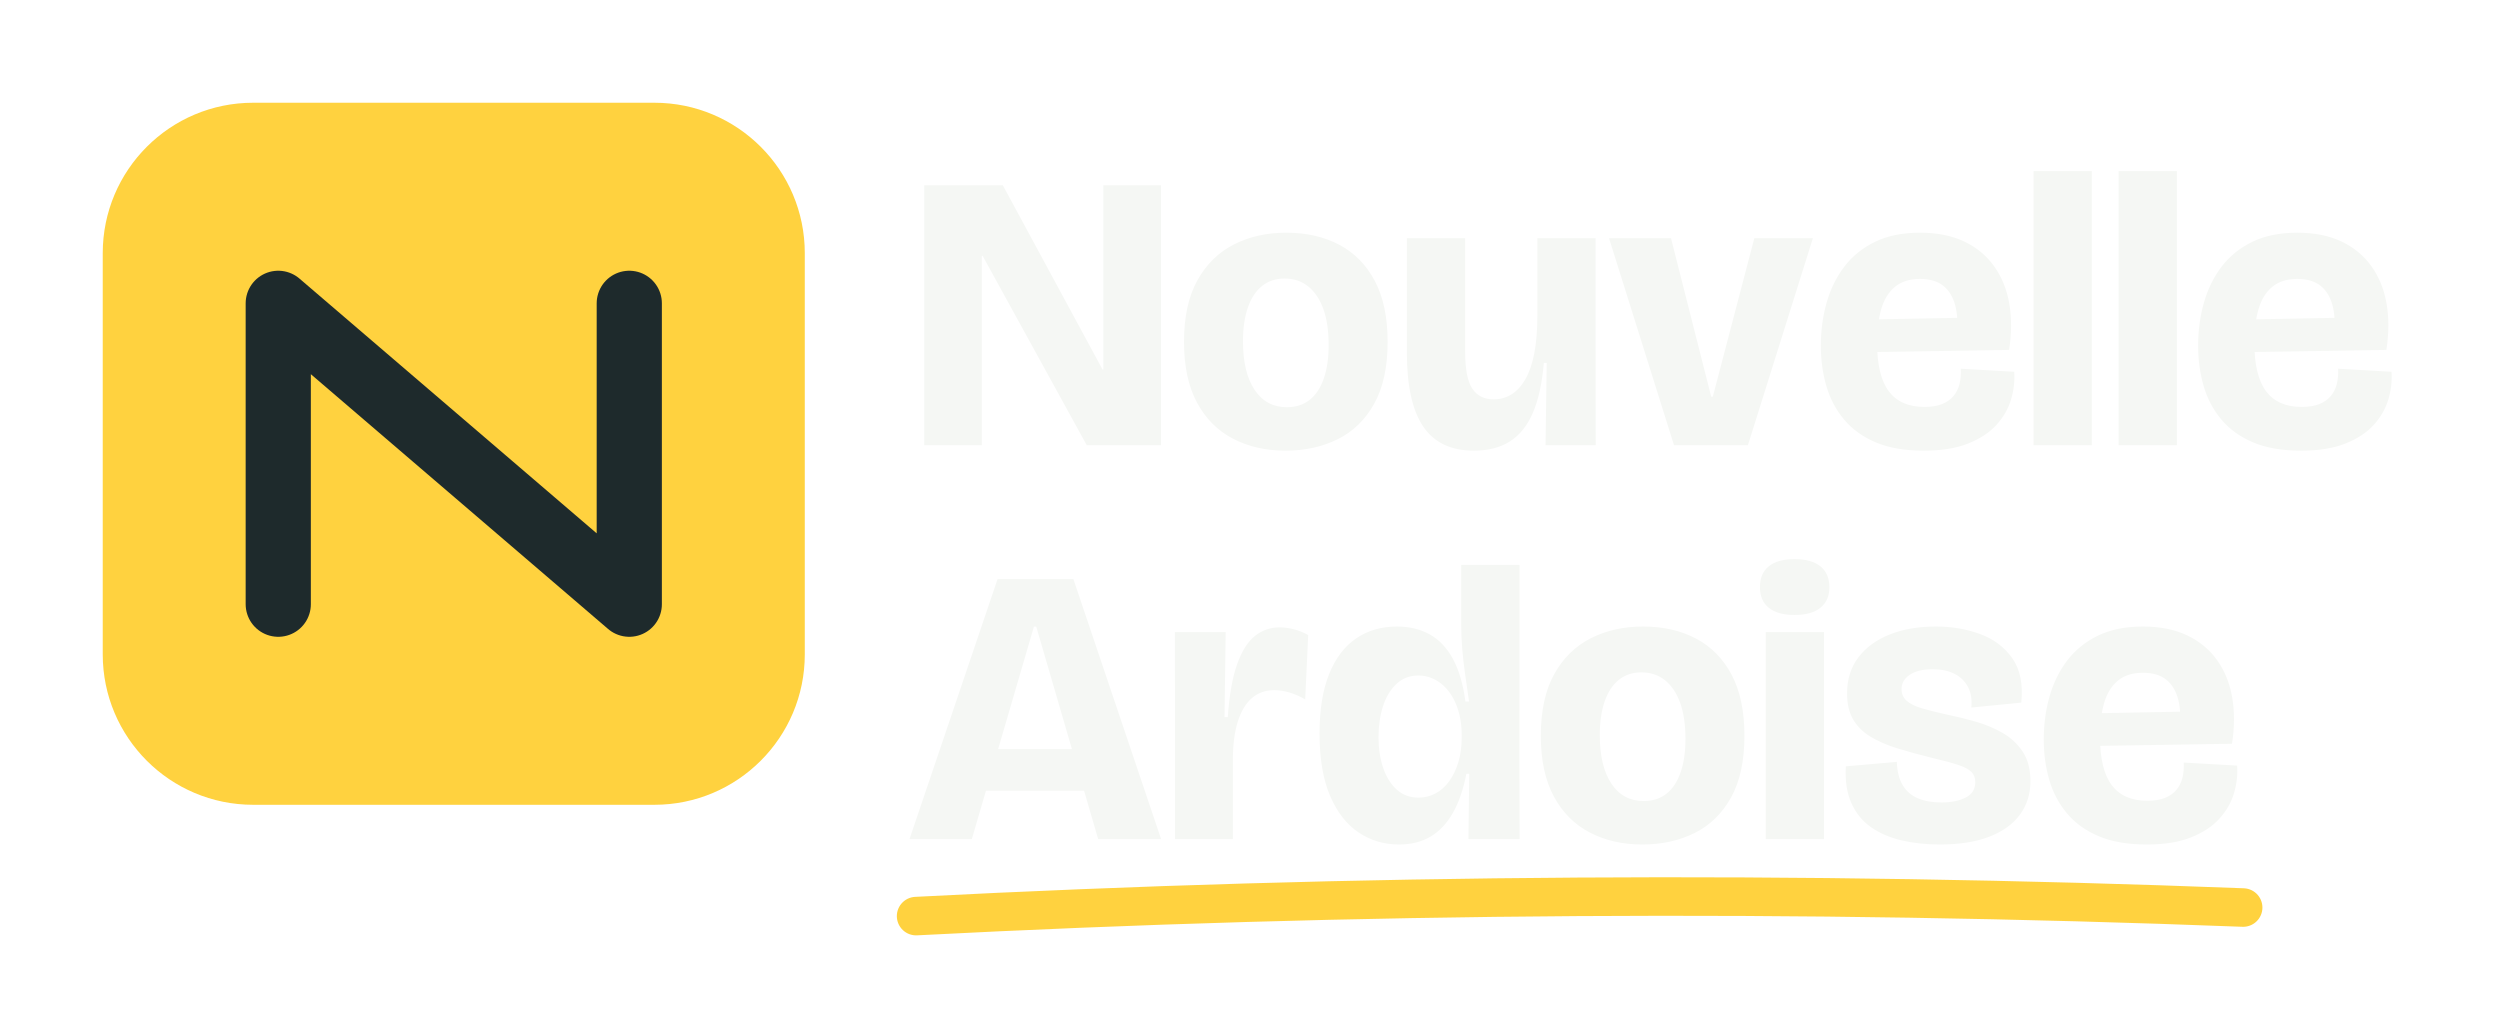
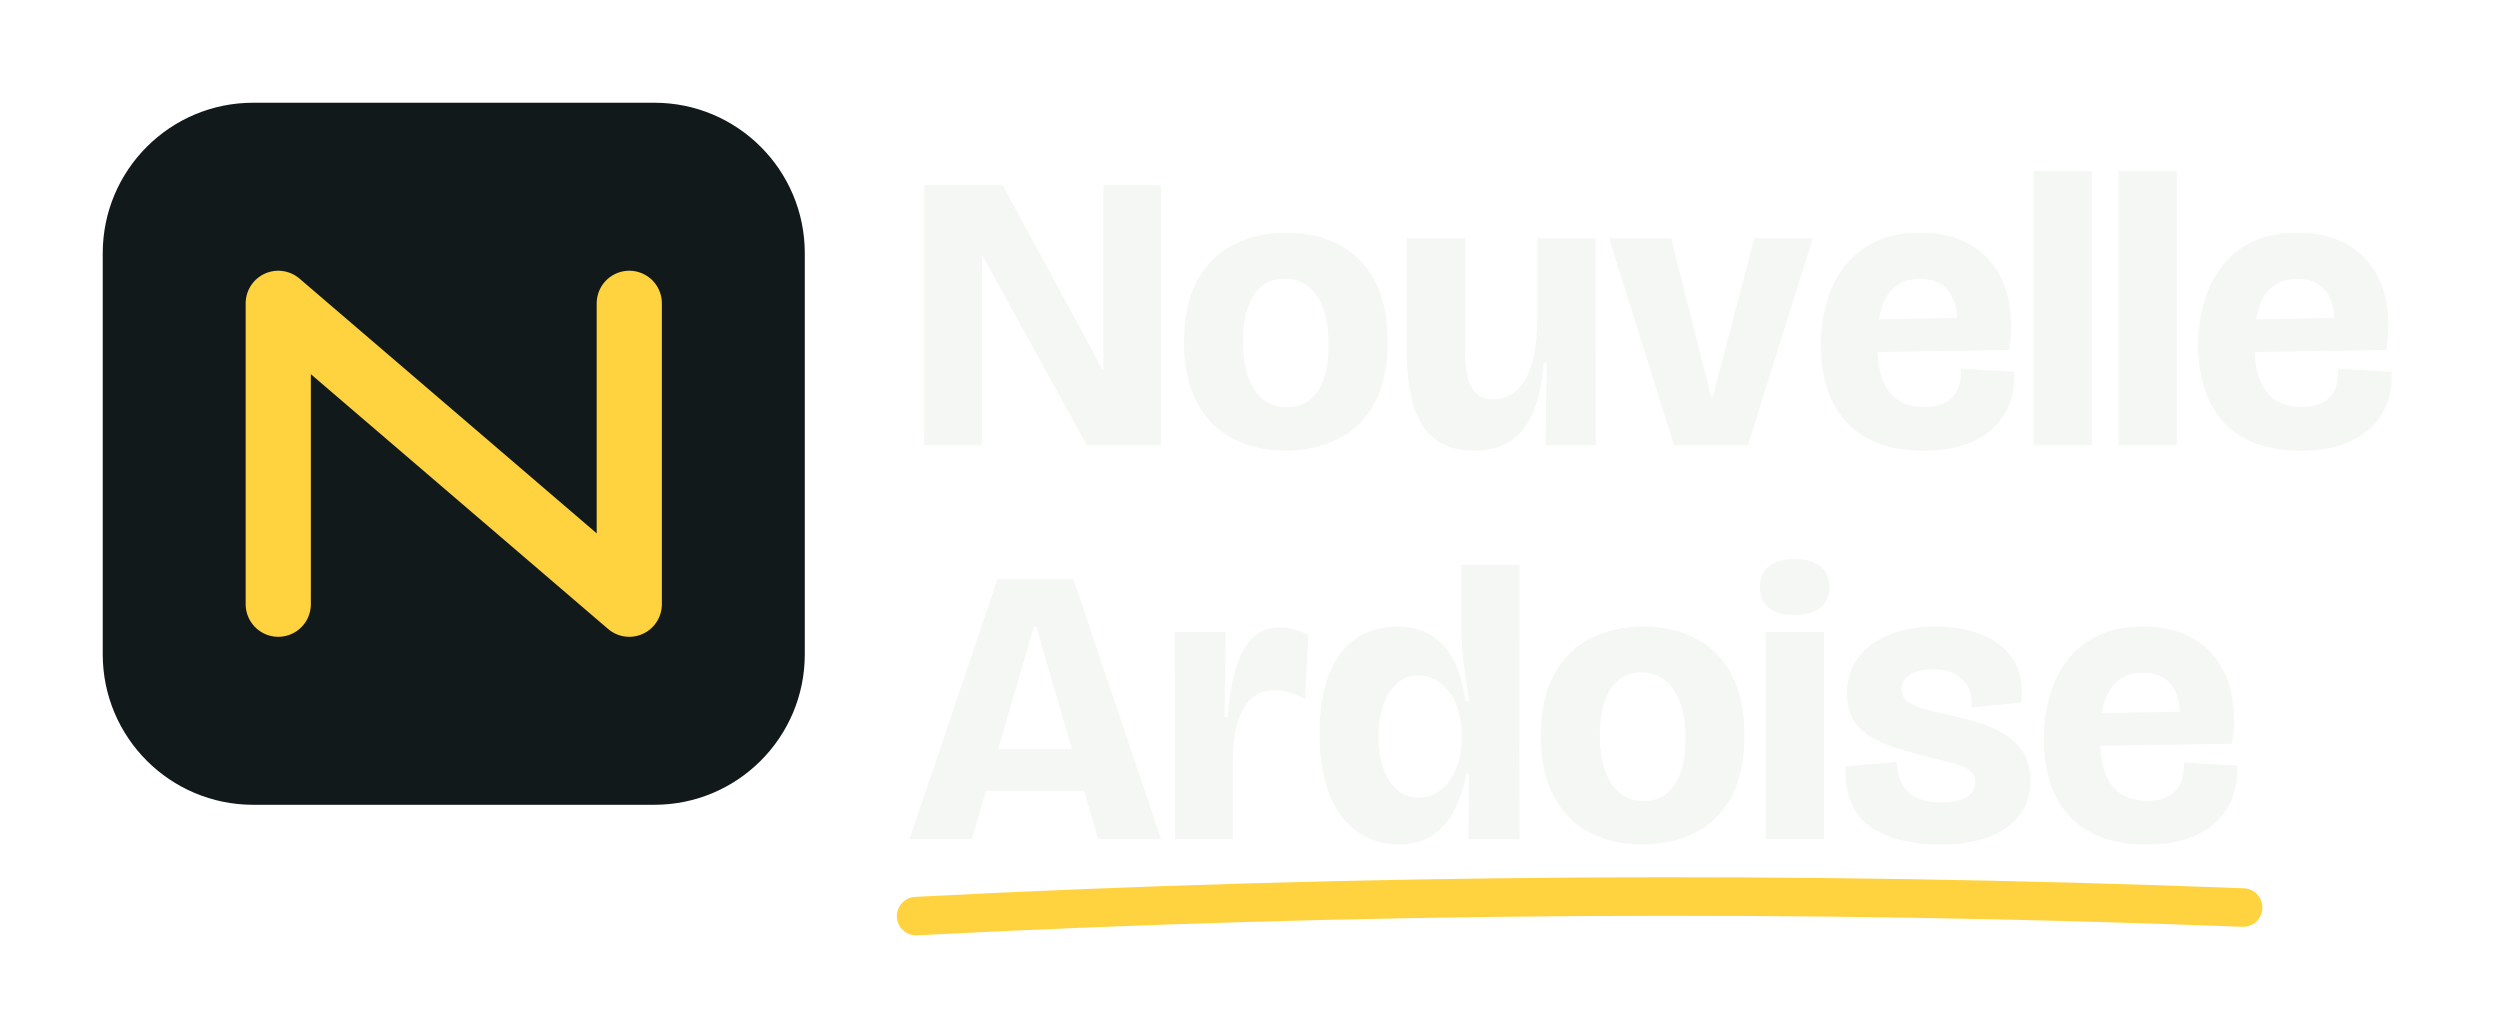
<svg xmlns="http://www.w3.org/2000/svg" viewBox="0 0 584 240" width="584" height="240">
  <g transform="translate(24 24) scale(5.8571)">
-     <rect width="28" height="28" rx="6" fill="#FFD23F" />
-     <path d="M7 20V8l14 12V8" fill="none" stroke="#1E2A2C" stroke-width="2.6" stroke-linecap="round" stroke-linejoin="round" />
+     <rect width="28" height="28" rx="6" fill="#11191B" />
+     <path d="M7 20V8l14 12V8" fill="none" stroke="#FFD23F" stroke-width="2.6" stroke-linecap="round" stroke-linejoin="round" />
  </g>
  <path d="M215.901 104.0V43.28H234.258L257.558 86.33H257.742V43.28H271.211V104.0H253.866L229.541 59.766H229.357V104.0ZM300.295 105.276Q293.402 105.276 288.023 102.476Q282.644 99.676 279.614 94.036Q276.584 88.397 276.584 79.89Q276.584 71.089 279.727 65.455Q282.871 59.822 288.271 57.089Q293.671 54.357 300.461 54.357Q307.502 54.357 312.835 57.169Q318.168 59.981 321.158 65.627Q324.148 71.273 324.148 79.859Q324.148 88.673 321.017 94.3Q317.886 99.927 312.485 102.602Q307.085 105.276 300.295 105.276ZM300.602 95.125Q303.749 95.125 305.914 93.429Q308.079 91.733 309.226 88.452Q310.373 85.171 310.373 80.601Q310.373 75.633 309.14 72.202Q307.907 68.77 305.61 66.918Q303.313 65.065 300.075 65.065Q297.008 65.065 294.837 66.786Q292.665 68.506 291.512 71.806Q290.359 75.106 290.359 79.73Q290.359 87.005 293.073 91.065Q295.787 95.125 300.602 95.125ZM344.302 105.276Q336.292 105.276 332.468 99.645Q328.644 94.015 328.644 82.337V55.645H342.259V82.177Q342.259 88.286 343.931 90.789Q345.602 93.291 348.933 93.291Q351.202 93.291 353.064 92.141Q354.925 90.991 356.299 88.639Q357.673 86.287 358.4 82.595Q359.127 78.902 359.127 73.726V55.645H372.73V81.625L372.754 104.0H361.04L361.31 84.778H360.641Q360.028 91.948 358.065 96.465Q356.103 100.982 352.693 103.129Q349.282 105.276 344.302 105.276ZM391.051 104.0 375.87 55.645H390.345L399.735 92.666H400.115L409.812 55.645H423.489L408.309 104.0ZM449.397 105.276Q442.754 105.276 438.188 103.341Q433.622 101.406 430.77 97.999Q427.918 94.592 426.633 90.163Q425.348 85.735 425.348 80.736Q425.348 75.492 426.688 70.739Q428.028 65.986 430.822 62.303Q433.616 58.62 438.01 56.488Q442.405 54.357 448.514 54.357Q454.524 54.357 458.87 56.433Q463.215 58.509 465.865 62.244Q468.514 65.979 469.37 70.941Q470.225 75.903 469.324 81.742L433.818 82.306V74.689L458.971 74.217L457.064 78.626Q457.542 74.333 456.742 71.337Q455.941 68.341 453.936 66.749Q451.93 65.157 448.514 65.157Q444.889 65.157 442.656 67.01Q440.424 68.862 439.454 72.214Q438.485 75.566 438.485 80.086Q438.485 87.771 441.233 91.415Q443.981 95.058 449.526 95.058Q452.016 95.058 453.672 94.389Q455.328 93.721 456.34 92.509Q457.352 91.298 457.751 89.67Q458.149 88.041 458.045 86.134L470.52 86.845Q470.747 90.053 469.787 93.291Q468.827 96.53 466.392 99.228Q463.957 101.927 459.777 103.601Q455.597 105.276 449.397 105.276ZM475.04 104.0V39.968H488.644V104.0ZM494.912 104.0V39.968H508.516V104.0ZM537.533 105.276Q530.89 105.276 526.324 103.341Q521.758 101.406 518.906 97.999Q516.054 94.592 514.769 90.163Q513.484 85.735 513.484 80.736Q513.484 75.492 514.824 70.739Q516.164 65.986 518.958 62.303Q521.752 58.62 526.146 56.488Q530.541 54.357 536.65 54.357Q542.66 54.357 547.006 56.433Q551.351 58.509 554.001 62.244Q556.65 65.979 557.506 70.941Q558.361 75.903 557.46 81.742L521.954 82.306V74.689L547.107 74.217L545.2 78.626Q545.678 74.333 544.878 71.337Q544.077 68.341 542.072 66.749Q540.066 65.157 536.65 65.157Q533.025 65.157 530.792 67.01Q528.56 68.862 527.59 72.214Q526.621 75.566 526.621 80.086Q526.621 87.771 529.369 91.415Q532.117 95.058 537.662 95.058Q540.152 95.058 541.808 94.389Q543.464 93.721 544.476 92.509Q545.488 91.298 545.887 89.67Q546.285 88.041 546.181 86.134L558.656 86.845Q558.883 90.053 557.923 93.291Q556.963 96.53 554.528 99.228Q552.093 101.927 547.913 103.601Q543.733 105.276 537.533 105.276Z" fill="#F5F7F4" />
  <path d="M212.466 196.0 233.031 135.28H250.744L271.229 196.0H256.528L242.065 146.375H241.526L227.02 196.0ZM223.647 184.708V174.981H261.704V184.708ZM274.48 196.0V170.369L274.456 147.645H286.317L286.047 167.517H286.808Q287.36 159.728 289.001 155.137Q290.641 150.546 293.165 148.55Q295.689 146.553 298.86 146.553Q300.455 146.553 302.181 146.982Q303.908 147.412 305.594 148.35L304.895 163.376Q302.982 162.279 301.148 161.748Q299.314 161.218 297.664 161.218Q294.573 161.218 292.42 163.094Q290.267 164.971 289.136 168.608Q288.004 172.246 288.004 177.447V196.0ZM326.798 197.276Q321.59 197.276 317.386 194.473Q313.182 191.67 310.713 185.923Q308.244 180.176 308.244 171.356Q308.244 163.021 310.483 157.461Q312.722 151.901 316.8 149.129Q320.879 146.357 326.307 146.357Q330.662 146.357 333.965 148.185Q337.267 150.012 339.383 153.883Q341.499 157.753 342.327 163.874H343.168Q342.683 160.5 342.235 157.385Q341.788 154.269 341.564 151.429Q341.34 148.589 341.34 146.13V131.968H354.968L354.931 178.127L354.98 196.0H343.026L343.211 180.759H342.542Q341.493 186.217 339.392 189.9Q337.292 193.583 334.173 195.43Q331.054 197.276 326.798 197.276ZM331.355 186.328Q333.483 186.328 335.329 185.35Q337.175 184.371 338.531 182.501Q339.886 180.63 340.668 178.054Q341.45 175.478 341.45 172.295V171.638Q341.45 169.124 340.923 166.956Q340.395 164.788 339.469 163.104Q338.543 161.42 337.28 160.233Q336.016 159.047 334.498 158.421Q332.98 157.795 331.336 157.795Q328.312 157.795 326.209 159.764Q324.105 161.733 323.062 164.993Q322.019 168.253 322.019 172.233Q322.019 176.153 323.111 179.373Q324.203 182.593 326.288 184.46Q328.374 186.328 331.355 186.328ZM383.647 197.276Q376.754 197.276 371.375 194.476Q365.996 191.676 362.966 186.036Q359.936 180.397 359.936 171.89Q359.936 163.089 363.079 157.455Q366.223 151.822 371.623 149.089Q377.023 146.357 383.813 146.357Q390.854 146.357 396.187 149.169Q401.52 151.981 404.51 157.627Q407.5 163.273 407.5 171.859Q407.5 180.673 404.369 186.3Q401.238 191.927 395.837 194.602Q390.437 197.276 383.647 197.276ZM383.954 187.125Q387.101 187.125 389.266 185.429Q391.431 183.733 392.578 180.452Q393.725 177.171 393.725 172.601Q393.725 167.633 392.492 164.202Q391.259 160.77 388.962 158.918Q386.665 157.065 383.427 157.065Q380.36 157.065 378.189 158.786Q376.017 160.506 374.864 163.806Q373.711 167.106 373.711 171.73Q373.711 179.005 376.425 183.065Q379.139 187.125 383.954 187.125ZM412.48 196.0V147.645H426.084V196.0ZM419.202 143.658Q415.277 143.658 413.201 141.987Q411.125 140.315 411.125 137.166Q411.125 133.932 413.207 132.272Q415.29 130.613 419.2 130.613Q423.195 130.613 425.271 132.312Q427.347 134.011 427.347 137.181Q427.347 140.249 425.269 141.954Q423.19 143.658 419.202 143.658ZM453.126 197.276Q448.323 197.276 444.205 196.31Q440.086 195.344 437.066 193.228Q434.045 191.112 432.472 187.582Q430.899 184.052 431.187 179.017L443.104 177.974Q443.202 181.305 444.472 183.418Q445.741 185.531 448.035 186.493Q450.329 187.456 453.549 187.456Q456.916 187.456 459.17 186.319Q461.424 185.181 461.424 182.697Q461.424 181.219 460.51 180.308Q459.597 179.397 457.435 178.682Q455.272 177.968 451.5 177.085Q447.005 175.975 443.306 174.84Q439.608 173.705 436.946 172.086Q434.284 170.467 432.88 168.035Q431.475 165.603 431.475 161.978Q431.475 157.053 434.109 153.573Q436.744 150.092 441.411 148.224Q446.079 146.357 452.212 146.357Q457.75 146.357 462.534 148.105Q467.318 149.853 470.075 153.772Q472.832 157.691 472.17 164.125L460.504 165.284Q460.78 162.371 459.67 160.368Q458.56 158.366 456.469 157.351Q454.377 156.336 451.458 156.336Q448.035 156.336 446.118 157.633Q444.202 158.93 444.202 160.973Q444.202 162.622 445.388 163.693Q446.575 164.763 448.97 165.465Q451.365 166.168 454.978 166.971Q458.131 167.603 461.51 168.572Q464.889 169.541 467.791 171.2Q470.692 172.859 472.501 175.582Q474.31 178.305 474.31 182.513Q474.31 186.972 471.845 190.314Q469.379 193.657 464.669 195.466Q459.958 197.276 453.126 197.276ZM501.469 197.276Q494.826 197.276 490.26 195.341Q485.694 193.406 482.842 189.999Q479.99 186.592 478.705 182.163Q477.42 177.735 477.42 172.736Q477.42 167.492 478.76 162.739Q480.1 157.986 482.894 154.303Q485.688 150.62 490.082 148.488Q494.477 146.357 500.586 146.357Q506.596 146.357 510.942 148.433Q515.287 150.509 517.937 154.244Q520.586 157.979 521.442 162.941Q522.297 167.903 521.396 173.742L485.89 174.306V166.689L511.043 166.217L509.136 170.626Q509.614 166.333 508.814 163.337Q508.013 160.341 506.008 158.749Q504.002 157.157 500.586 157.157Q496.961 157.157 494.728 159.01Q492.496 160.862 491.526 164.214Q490.557 167.566 490.557 172.086Q490.557 179.771 493.305 183.415Q496.053 187.058 501.598 187.058Q504.088 187.058 505.744 186.389Q507.4 185.721 508.412 184.509Q509.424 183.298 509.823 181.67Q510.221 180.041 510.117 178.134L522.592 178.845Q522.819 182.053 521.859 185.291Q520.899 188.53 518.464 191.228Q516.029 193.927 511.849 195.601Q507.669 197.276 501.469 197.276Z" fill="#F5F7F4" />
  <path d="M214 214 Q 368 206 524 212" fill="none" stroke="#FFD23F" stroke-width="9" stroke-linecap="round" />
</svg>
